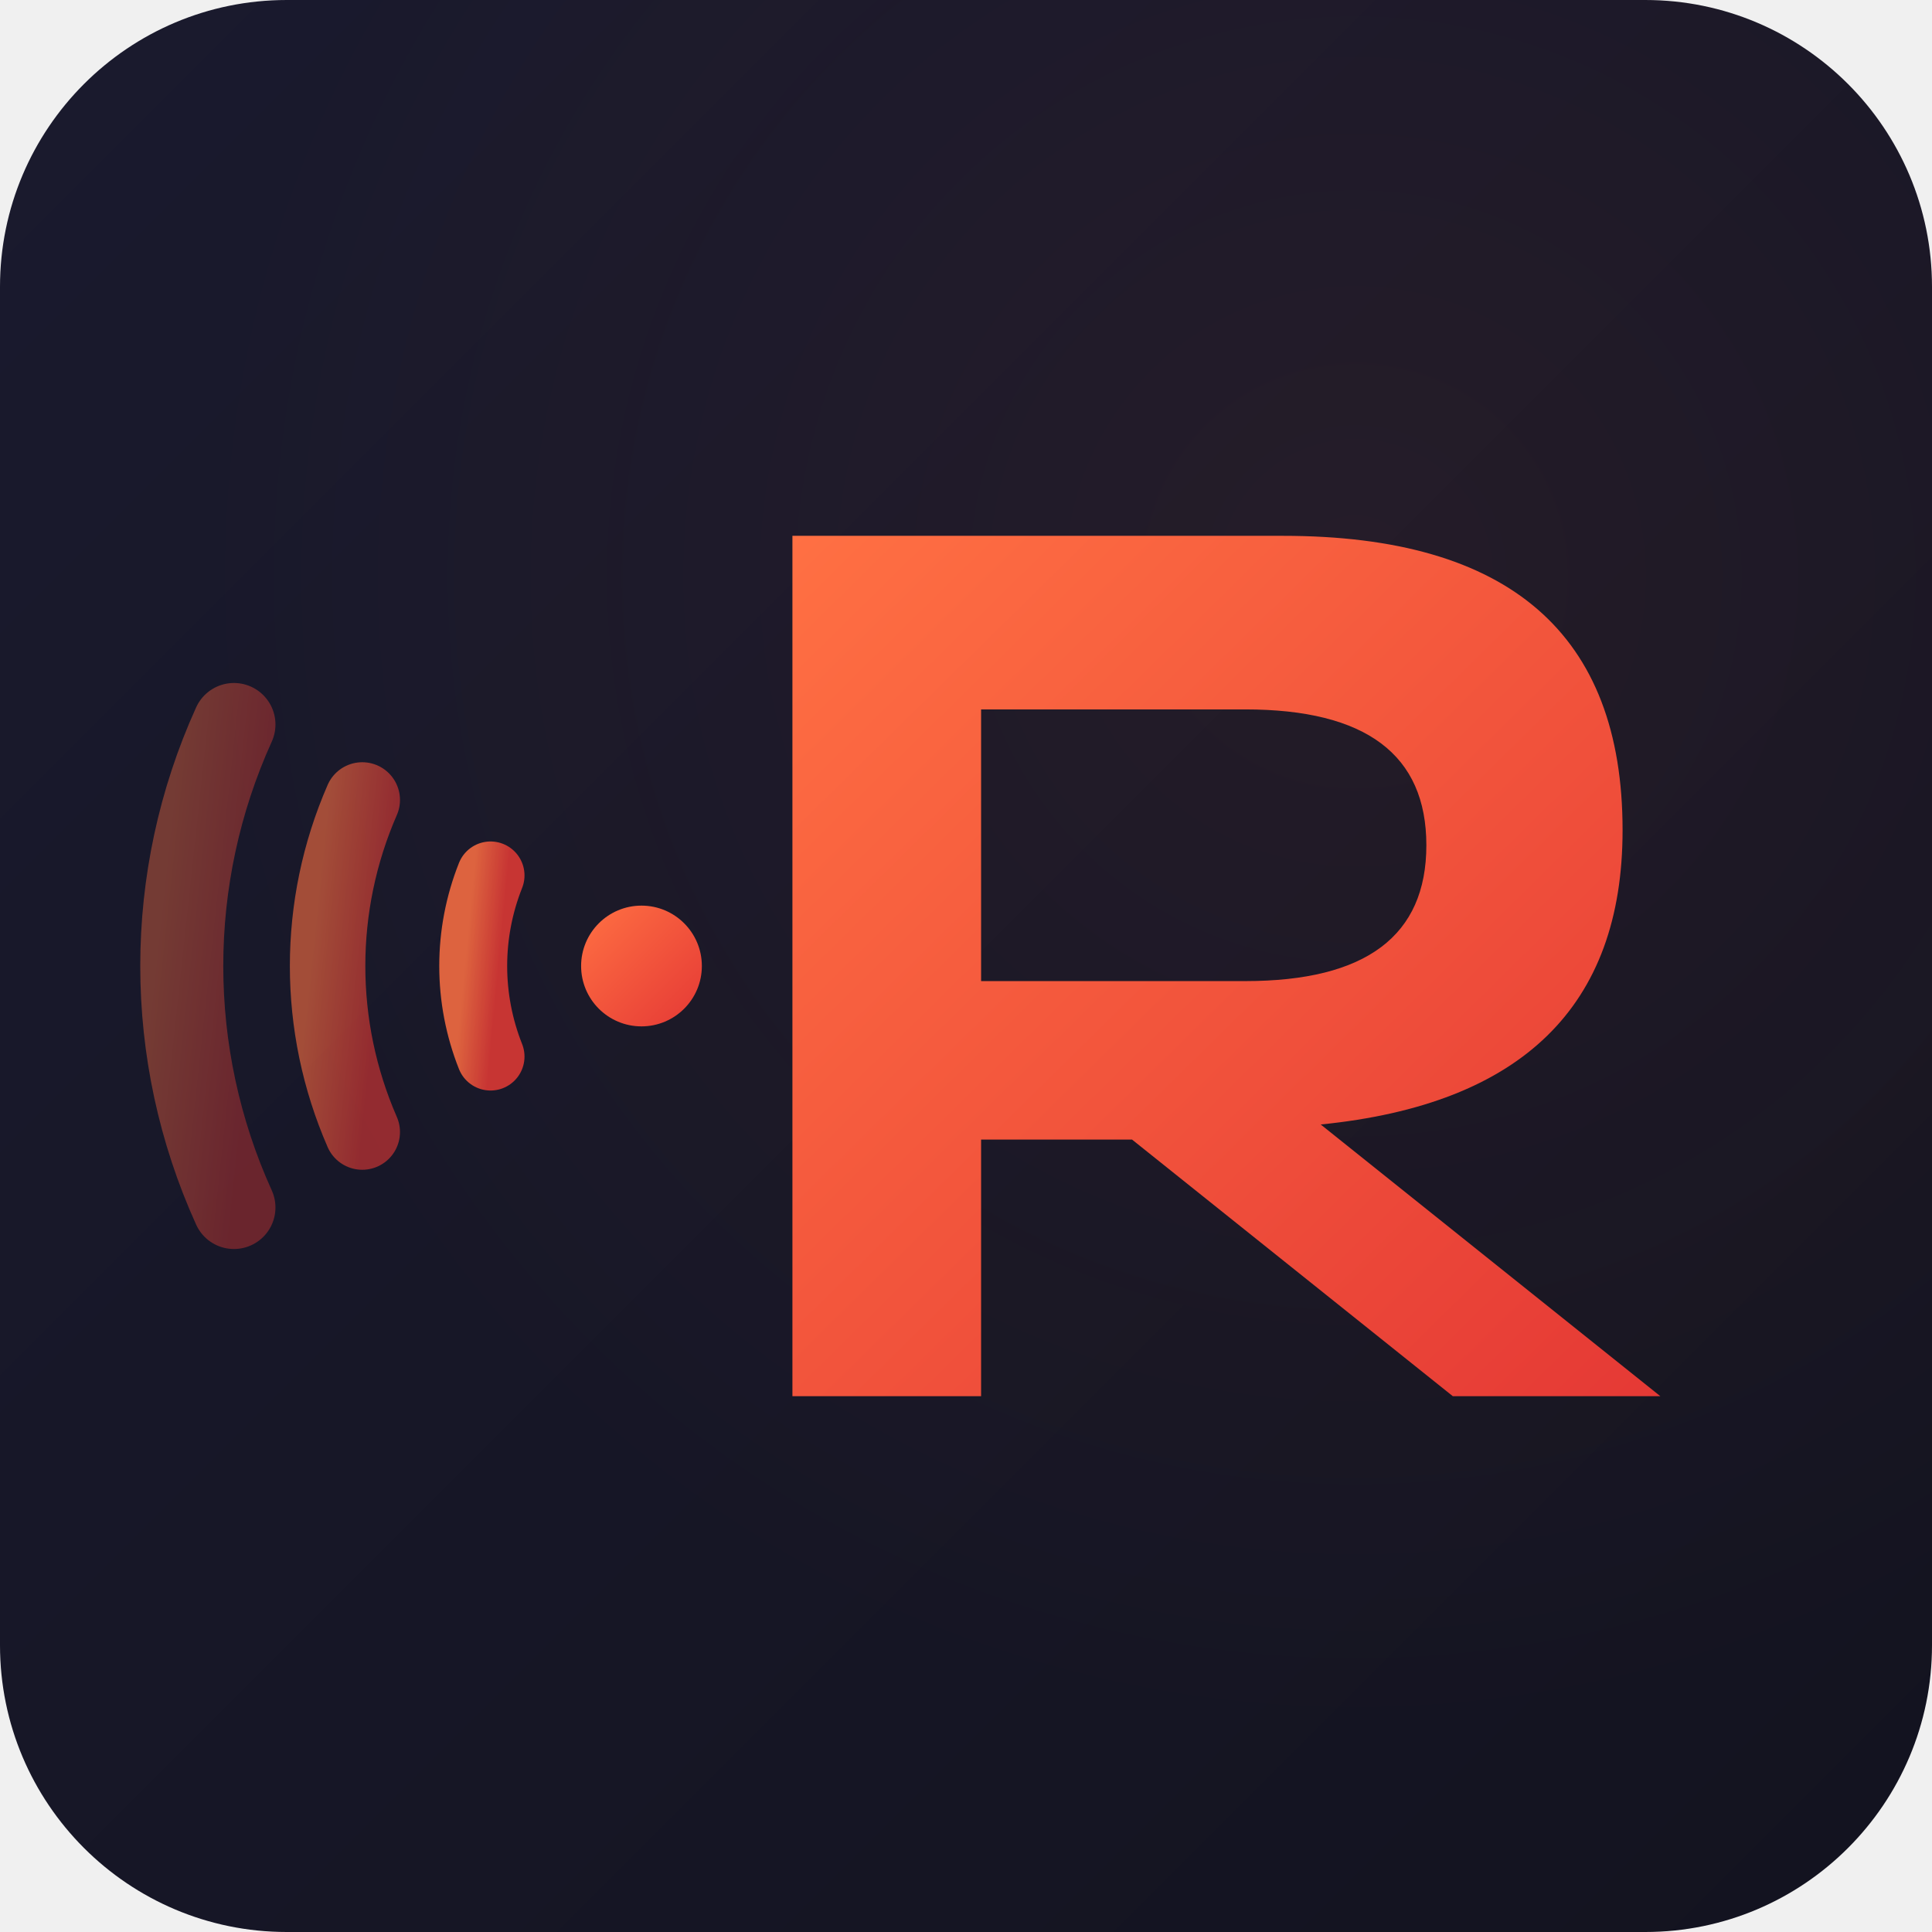
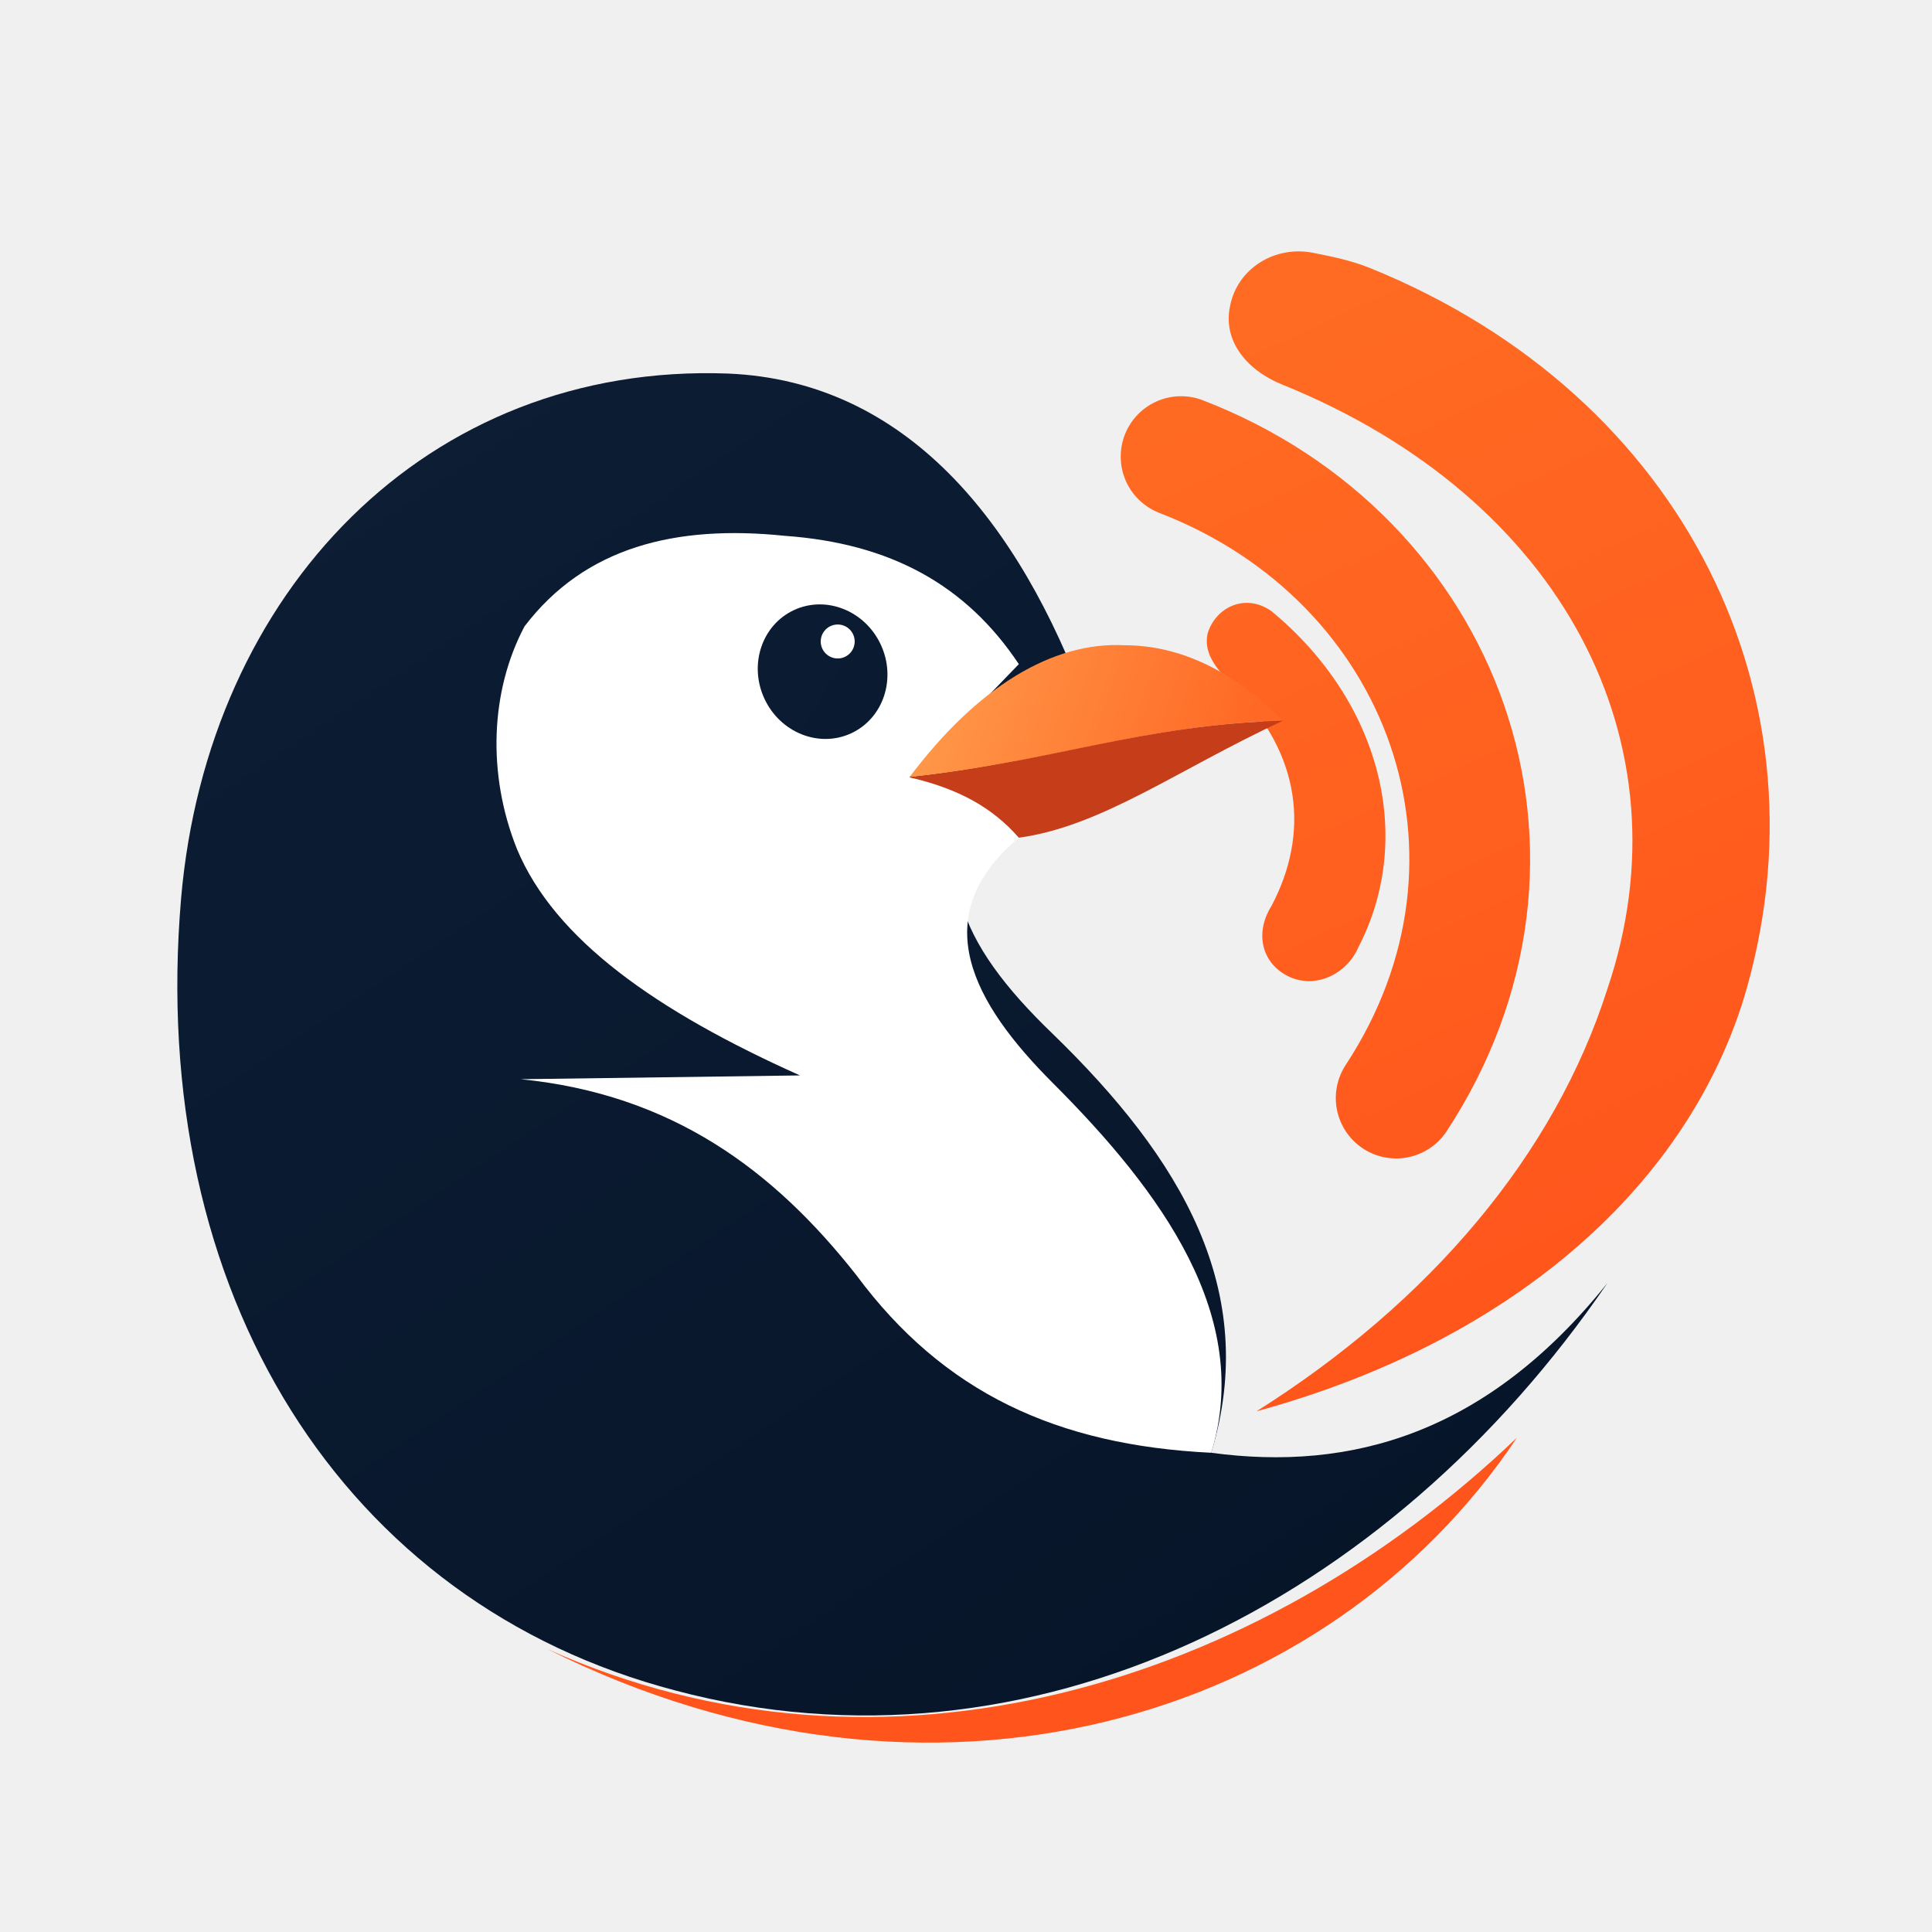
- <svg xmlns="http://www.w3.org/2000/svg" viewBox="0 0 512 512">
+ <svg xmlns="http://www.w3.org/2000/svg" viewBox="0 0 512 512" fill="none">
  <defs>
-     <linearGradient id="main" x1="0%" y1="0%" x2="100%" y2="100%">
-       <stop offset="0%" style="stop-color:#FF7043" />
-       <stop offset="100%" style="stop-color:#E53935" />
+     <linearGradient id="ink" x1="113" y1="108" x2="335" y2="440" gradientUnits="userSpaceOnUse">
+       <stop stop-color="#0C1D34" />
+       <stop offset="1" stop-color="#071529" />
    </linearGradient>
-     <linearGradient id="bg" x1="0%" y1="0%" x2="100%" y2="100%">
-       <stop offset="0%" style="stop-color:#1A1A2E" />
-       <stop offset="100%" style="stop-color:#13131F" />
+     <linearGradient id="signal" x1="305" y1="100" x2="418" y2="344" gradientUnits="userSpaceOnUse">
+       <stop stop-color="#FF6B22" />
+       <stop offset="1" stop-color="#FF551C" />
    </linearGradient>
-     <radialGradient id="glow" cx="70%" cy="30%" r="60%">
-       <stop offset="0%" style="stop-color:#FF7043; stop-opacity:0.06" />
-       <stop offset="100%" style="stop-color:#FF7043; stop-opacity:0" />
-     </radialGradient>
+     <linearGradient id="beak" x1="249" y1="181" x2="328" y2="207" gradientUnits="userSpaceOnUse">
+       <stop stop-color="#FF9749" />
+       <stop offset="1" stop-color="#FF6825" />
+     </linearGradient>
  </defs>
-   <rect width="512" height="512" rx="76" fill="url(#bg)" />
-   <rect width="512" height="512" rx="76" fill="url(#glow)" />
-   <g fill="url(#main)">
-     <path d="M 62 320 A 155 155 0 0 1 62 192" fill="none" stroke="url(#main)" stroke-width="22" stroke-linecap="round" opacity="0.4" />
-     <path d="M 96 300 A 110 110 0 0 1 96 212" fill="none" stroke="url(#main)" stroke-width="20" stroke-linecap="round" opacity="0.6" />
-     <path d="M 130 280 A 65 65 0 0 1 130 232" fill="none" stroke="url(#main)" stroke-width="18" stroke-linecap="round" opacity="0.85" />
-     <circle cx="170" cy="256" r="16" />
-     <path d="M 210 370              L 210 142              L 340 142              Q 430 142 430 220              Q 430 290 350 298              L 440 370              L 385 370              L 300 302              L 260 302              L 260 370              Z              M 260 188              L 260 260              L 330 260              Q 378 260 378 224              Q 378 188 330 188              Z" />
-   </g>
+   <path fill="url(#signal)" d="M145 437c89 40 188 10 257-56-50 75-155 107-257 56Z" />
+   <path fill="url(#ink)" d="M193 99c-80-3-138 58-145 139-9 105 43 187 131 210 94 25 189-23 247-108-32 40-68 50-105 45 13-43-8-78-42-111-25-24-35-46-14-69l23-18c-18-49-48-86-95-88Z" />
+   <path fill="#FFFFFF" d="M139 166c16-21 40-27 69-24 28 2 48 13 62 34l-29 30c12 1 21 6 29 16-25 21-12 44 9 65 29 29 53 62 42 98-41-2-71-16-94-47-22-28-49-48-89-52l74-1c-38-17-65-36-75-60-8-20-7-42 2-59Z" />
+   <path fill="url(#signal)" d="M348 67c-10-2-20 4-22 14-2 9 4 17 14 21 74 30 108 95 86 160-14 44-47 83-93 112 66-18 113-58 129-109 24-79-15-160-99-194-5-2-10-3-15-4Z" />
+   <path d="M313 121c70 27 99 106 57 170" stroke="url(#signal)" stroke-width="32" stroke-linecap="round" />
+   <path fill="url(#signal)" d="M337 162c-7-5-15-1-17 6-1 5 2 9 7 14 18 18 20 39 10 58-5 8-2 16 5 19 7 3 15-1 18-8 15-29 6-65-23-89Z" />
+   <path fill="url(#beak)" d="M241 206c18-24 38-36 57-35 15 0 29 7 42 20-37 1-61 11-99 15Z" />
+   <path fill="#C63D1A" d="M241 206c37-4 62-14 99-15-28 13-48 28-70 31-7-8-16-13-29-16Z" />
+   <ellipse cx="218" cy="178" rx="17" ry="18" transform="rotate(-25 218 178)" fill="url(#ink)" />
+   <circle cx="222" cy="170" r="4.5" fill="#FFFFFF" />
</svg>
